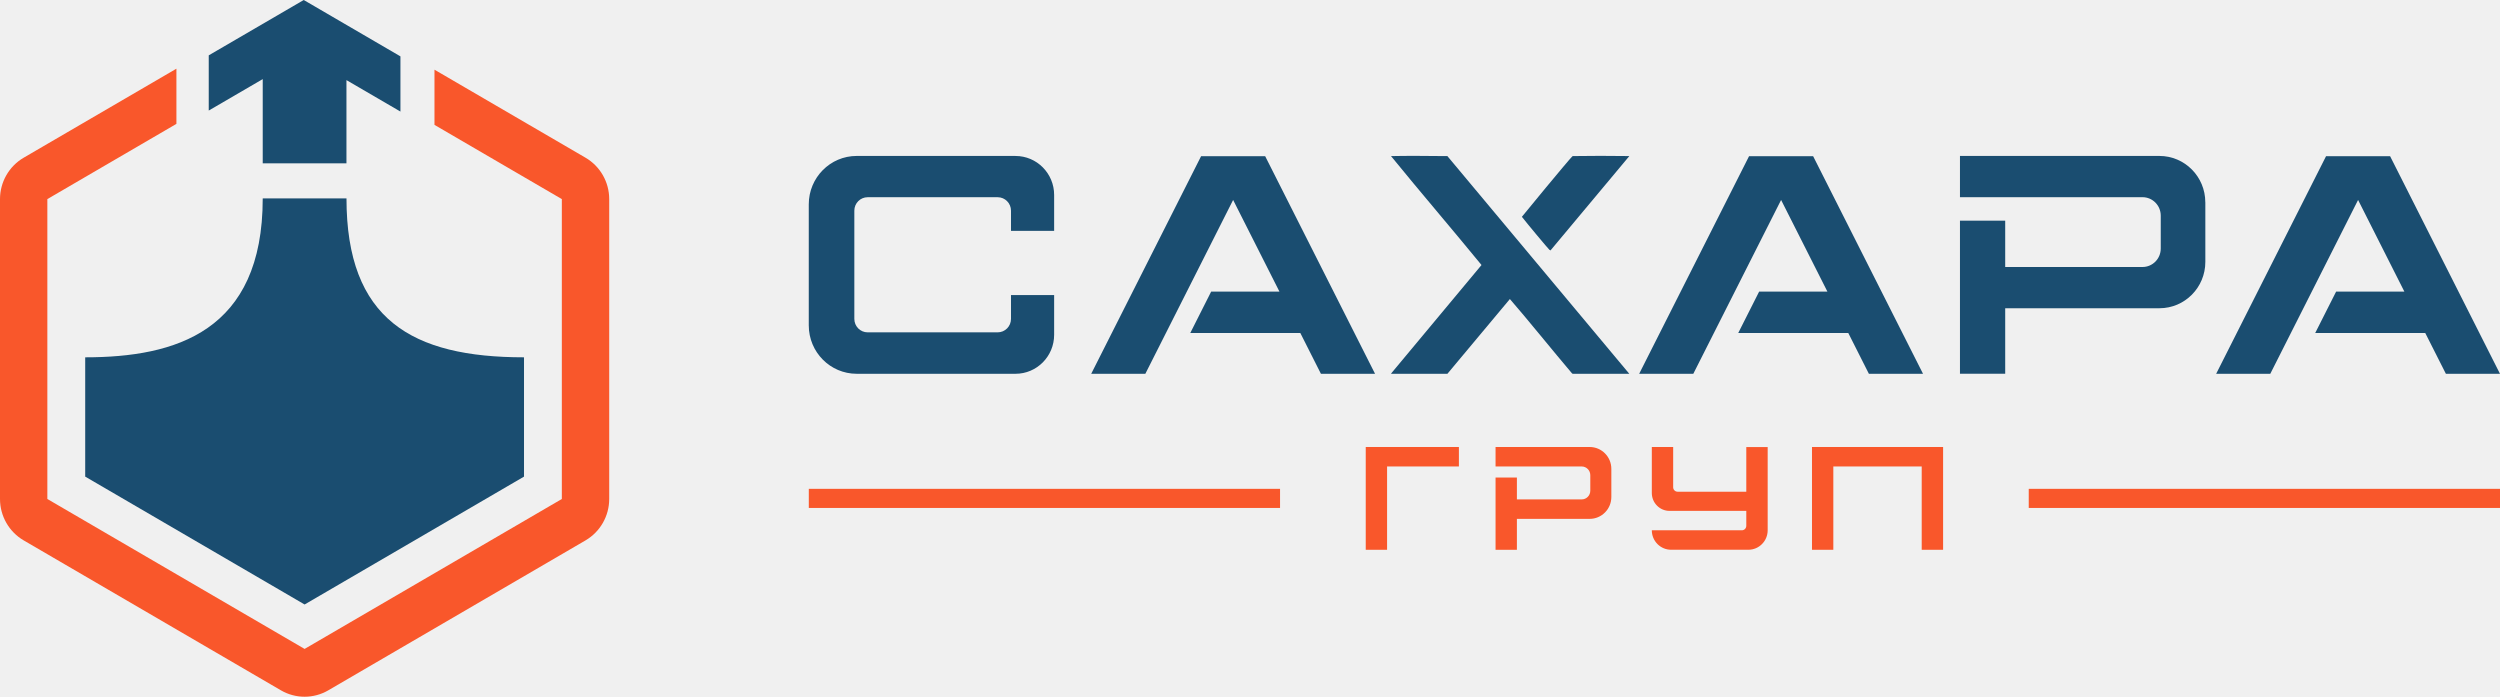
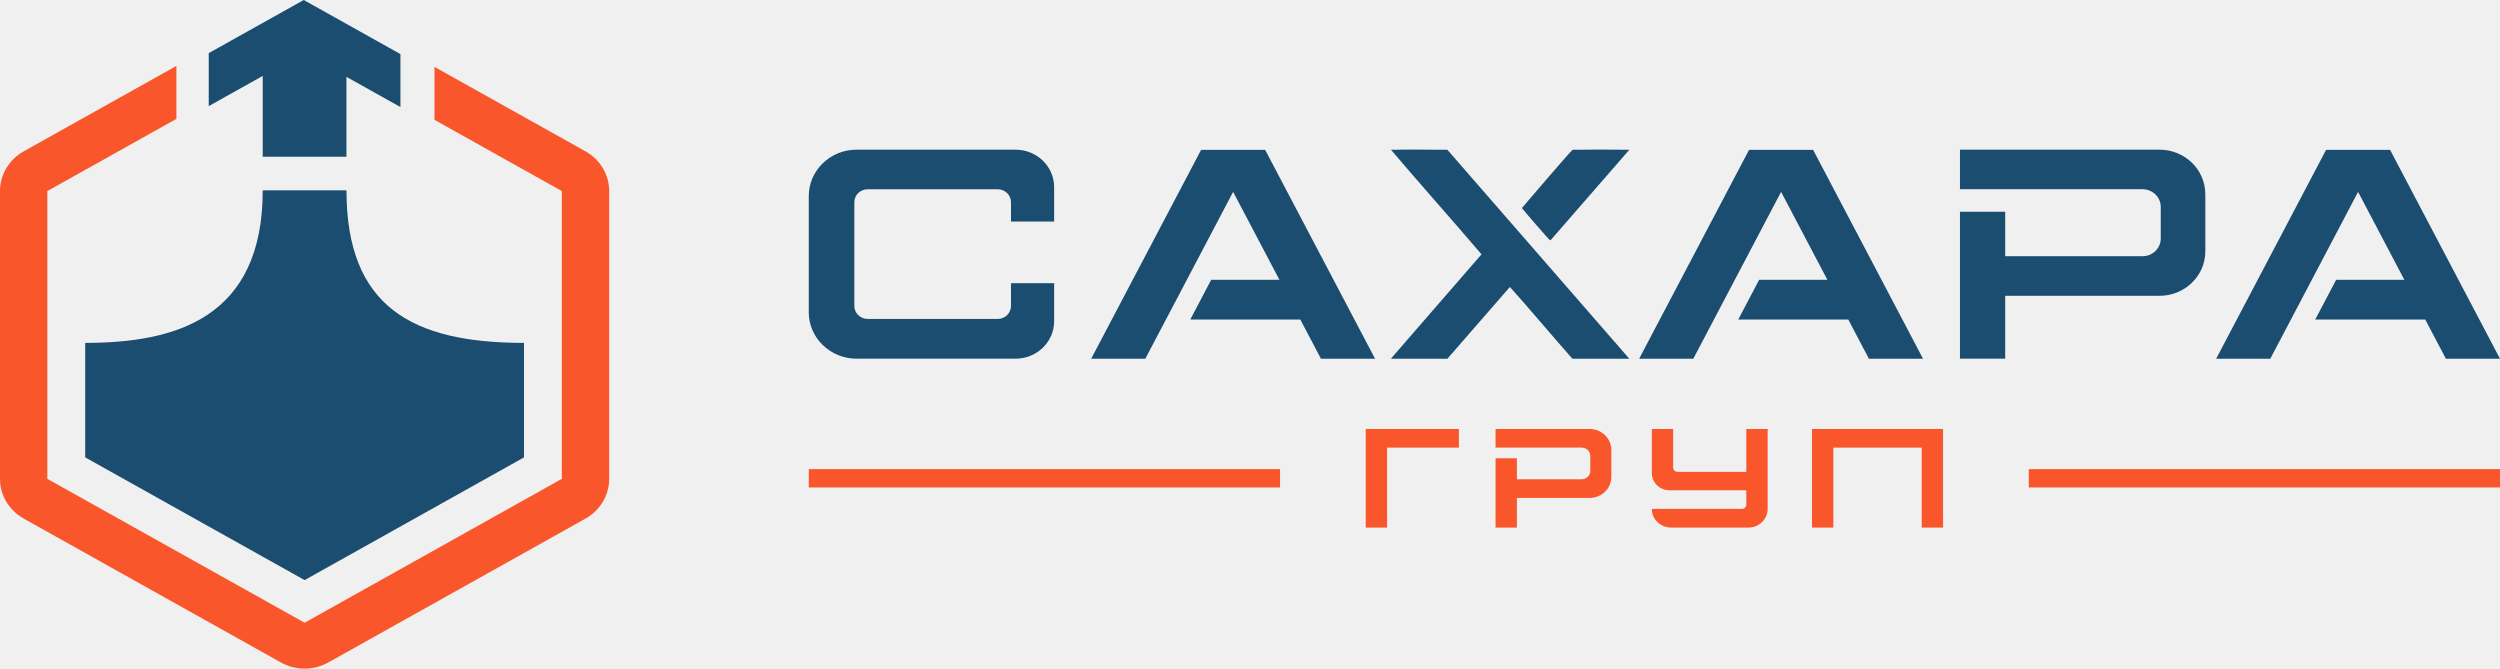
- <svg xmlns="http://www.w3.org/2000/svg" width="244" height="68" viewBox="0 0 244 68" fill="none">
-   <g clip-path="url(#clip0_59_353)">
-     <path d="M57.147 15.392L42.405 6.801V12.188L54.835 19.432V48.701L29.729 63.335L4.621 48.701V19.432L17.218 12.09V6.703L2.312 15.392C0.882 16.226 0 17.767 0 19.432V48.701C0 50.369 0.882 51.907 2.312 52.742L27.418 67.376C28.132 67.793 28.929 68 29.729 68C30.529 68 31.326 67.793 32.041 67.376L57.147 52.742C58.577 51.907 59.459 50.366 59.459 48.701V19.432C59.459 17.764 58.577 16.226 57.147 15.392Z" fill="#F9572B" />
-     <path d="M25.642 15.942H33.814V7.819L39.083 10.889V5.502L29.645 0L20.373 5.402V10.791L25.642 7.721V15.942Z" fill="#1A4D70" />
-     <path d="M33.814 19.361H25.642C25.642 32.38 17.106 34.874 8.316 34.874V46.518L29.73 58.998L51.143 46.518V34.874C40.199 34.874 33.817 31.176 33.817 19.361H33.814Z" fill="#1A4D70" />
-     <path d="M244 47.71H198.005V49.576H244V47.71Z" fill="#F9572B" />
-     <path d="M124.933 47.71H78.939V49.576H124.933V47.71Z" fill="#F9572B" />
-     <path d="M154.038 15.232H153.523L153.511 15.244C153.493 15.244 153.476 15.244 153.47 15.246C153.022 15.696 148.709 20.932 148.536 21.16C148.937 21.686 151.108 24.29 151.246 24.408C151.252 24.399 151.261 24.393 151.267 24.384L151.322 24.45L159.026 15.229H158.624C157.209 15.202 155.058 15.211 154.041 15.229L154.038 15.232Z" fill="#1A4D70" />
-     <path d="M140.727 15.232C139.602 15.214 136.985 15.202 135.948 15.232H135.766L135.772 15.238C135.772 15.238 135.769 15.238 135.766 15.238C138.676 18.811 141.676 22.299 144.595 25.866C141.659 29.398 138.711 32.913 135.778 36.448C135.781 36.451 135.787 36.451 135.79 36.454L135.766 36.483H141.266L147.364 29.186C148.92 30.966 151.709 34.422 153.453 36.472C153.473 36.472 153.494 36.472 153.511 36.472L153.52 36.483H159.02L141.263 15.232H140.721H140.727Z" fill="#1A4D70" />
-     <path d="M117.227 15.244L106.5 36.486H111.783L120.353 19.515L124.872 28.458H118.211L116.172 32.499H126.911L128.924 36.486H134.207L123.48 15.244H117.227Z" fill="#1A4D70" />
-     <path d="M170.708 15.244L159.981 36.486H165.264L173.835 19.515L178.353 28.458H171.693L169.653 32.499H180.392L182.405 36.486H187.689L176.961 15.244H170.708Z" fill="#1A4D70" />
-     <path d="M227.023 15.244L216.295 36.486H221.578L230.149 19.515L234.665 28.458H228.007L225.965 32.499H236.704L238.72 36.486H244L233.273 15.244H227.023Z" fill="#1A4D70" />
-     <path d="M215.238 19.743C215.238 17.243 213.231 15.22 210.758 15.22H191.292V19.246H209.108C210.092 19.246 210.889 20.051 210.889 21.045V24.26C210.889 25.254 210.092 26.059 209.108 26.059H195.708V21.536H191.292V36.477H195.708V30.085H210.76C213.236 30.085 215.241 28.058 215.241 25.562V19.749L215.238 19.743Z" fill="#1A4D70" />
-     <path d="M99.115 15.22H83.612C81.031 15.22 78.936 17.332 78.936 19.942V31.759C78.936 34.366 81.028 36.481 83.612 36.481H99.115C101.196 36.481 102.884 34.777 102.884 32.676V28.801H98.673V31.126C98.673 31.851 98.09 32.437 97.375 32.437H84.682C83.964 32.437 83.383 31.848 83.383 31.126V20.56C83.383 19.835 83.967 19.249 84.682 19.249H97.375C98.093 19.249 98.673 19.838 98.673 20.56V22.533H102.884V19.027C102.884 16.927 101.196 15.223 99.115 15.223V15.22Z" fill="#1A4D70" />
-     <path d="M176.85 43.627V53.659H178.933V45.527H187.559V53.659H189.646V43.627H176.85Z" fill="#F9572B" />
-     <path d="M133.296 43.997V45.527V53.659H135.379V45.527H142.388V43.627H133.296V43.997Z" fill="#F9572B" />
-     <path d="M155.152 43.627H145.966V45.527H154.372C154.835 45.527 155.213 45.905 155.213 46.376V47.893C155.213 48.361 154.838 48.742 154.372 48.742H148.049V46.606H145.966V53.659H148.049V50.641H155.152C156.321 50.641 157.267 49.686 157.267 48.505V45.763C157.267 44.583 156.321 43.627 155.152 43.627Z" fill="#F9572B" />
-     <path d="M170.438 43.633V47.991H163.734C163.494 47.991 163.301 47.795 163.301 47.553V43.627H161.217V48.115C161.217 49.082 161.994 49.863 162.949 49.863H170.438V51.319C170.438 51.561 170.245 51.757 170.005 51.757H161.217C161.217 52.807 162.061 53.656 163.101 53.656H170.641C171.681 53.656 172.525 52.804 172.525 51.757V43.633H170.441H170.438Z" fill="#F9572B" />
+ <svg xmlns="http://www.w3.org/2000/svg" width="172" height="46" viewBox="0 0 172 46" fill="none">
+   <g clip-path="url(#clip0_114_654)">
+     <path d="M40.284 10.412L29.892 4.601V8.245L38.654 13.145V32.945L20.957 42.844L3.257 32.945V13.145L12.137 8.179V4.535L1.63 10.412C0.622 10.976 0 12.019 0 13.145V32.945C0 34.073 0.622 35.114 1.63 35.678L19.327 45.578C19.831 45.86 20.393 46 20.957 46C21.521 46 22.082 45.86 22.587 45.578L40.284 35.678C41.292 35.114 41.913 34.071 41.913 32.945V13.145C41.913 12.017 41.292 10.976 40.284 10.412Z" fill="#F9572B" />
+     <path d="M18.075 10.784H23.836V5.289L27.55 7.366V3.722L20.897 0L14.361 3.654V7.3L18.075 5.223V10.784Z" fill="#1A4D70" />
+     <path d="M23.836 13.097H18.075C18.075 21.904 12.058 23.591 5.862 23.591V31.468L20.957 39.911L36.051 31.468V23.591C28.337 23.591 23.838 21.09 23.838 13.097H23.836Z" fill="#1A4D70" />
+     <path d="M172 32.274H139.578V33.537H172V32.274Z" fill="#F9572B" />
+     <path d="M88.067 32.274H55.645V33.537H88.067V32.274Z" fill="#F9572B" />
+     <path d="M108.585 10.304H108.221L108.213 10.312C108.2 10.312 108.188 10.312 108.184 10.314C107.868 10.618 104.827 14.16 104.706 14.314C104.989 14.67 106.519 16.431 106.616 16.511C106.62 16.505 106.626 16.501 106.631 16.495L106.67 16.539L112.1 10.302H111.817C110.819 10.284 109.303 10.29 108.587 10.302L108.585 10.304Z" fill="#1A4D70" />
+     <path d="M99.201 10.304C98.407 10.292 96.563 10.284 95.832 10.304H95.704L95.708 10.308C95.708 10.308 95.706 10.308 95.704 10.308C97.755 12.725 99.87 15.085 101.927 17.498C99.857 19.887 97.779 22.265 95.712 24.656C95.714 24.658 95.718 24.658 95.72 24.66L95.704 24.68H99.581L103.879 19.743C104.976 20.948 106.942 23.285 108.171 24.672C108.186 24.672 108.2 24.672 108.212 24.672L108.219 24.68H112.096L99.579 10.304H99.196H99.201Z" fill="#1A4D70" />
+     <path d="M82.635 10.312L75.073 24.682H78.797L84.839 13.201L88.024 19.251H83.329L81.891 21.984H89.462L90.881 24.682H94.605L87.043 10.312H82.635Z" fill="#1A4D70" />
+     <path d="M120.335 10.312L112.773 24.682H116.498L122.539 13.201L125.724 19.251H121.029L119.592 21.984H127.162L128.581 24.682H132.305L124.743 10.312H120.335Z" fill="#1A4D70" />
+     <path d="M160.033 10.312L152.471 24.682H156.195L162.236 13.201L165.419 19.251H160.727L159.287 21.984H166.857L168.278 24.682H172L164.438 10.312H160.033Z" fill="#1A4D70" />
+     <path d="M151.725 13.355C151.725 11.665 150.31 10.296 148.566 10.296H134.845V13.019H147.404C148.098 13.019 148.659 13.564 148.659 14.236V16.411C148.659 17.084 148.098 17.628 147.404 17.628H137.958V14.568H134.845V24.676H137.958V20.352H148.569C150.314 20.352 151.727 18.981 151.727 17.292V13.36L151.725 13.355Z" fill="#1A4D70" />
+     <path d="M69.868 10.296H58.94C57.12 10.296 55.643 11.725 55.643 13.49V21.484C55.643 23.247 57.118 24.678 58.94 24.678H69.868C71.335 24.678 72.525 23.526 72.525 22.105V19.483H69.556V21.056C69.556 21.546 69.145 21.943 68.641 21.943H59.694C59.188 21.943 58.779 21.544 58.779 21.056V13.908C58.779 13.418 59.19 13.021 59.694 13.021H68.641C69.147 13.021 69.556 13.42 69.556 13.908V15.243H72.525V12.871C72.525 11.451 71.335 10.298 69.868 10.298V10.296Z" fill="#1A4D70" />
+     <path d="M124.664 29.513V36.298H126.133V30.797H132.214V36.298H133.684V29.513H124.664Z" fill="#F9572B" />
+     <path d="M93.962 29.763V30.797V36.298H95.431V30.797H100.372V29.513H93.962V29.763Z" fill="#F9572B" />
+     <path d="M109.369 29.513H102.894V30.797H108.82C109.146 30.797 109.412 31.054 109.412 31.372V32.398C109.412 32.715 109.148 32.973 108.82 32.973H104.362V31.528H102.894V36.298H104.362V34.257H109.369C110.193 34.257 110.86 33.611 110.86 32.812V30.957C110.86 30.159 110.193 29.513 109.369 29.513Z" fill="#F9572B" />
+     <path d="M120.145 29.517V32.464H115.419C115.249 32.464 115.113 32.332 115.113 32.168V29.513H113.645V32.548C113.645 33.203 114.192 33.731 114.865 33.731H120.145V34.716C120.145 34.88 120.008 35.012 119.839 35.012H113.645C113.645 35.722 114.239 36.297 114.973 36.297H120.287C121.02 36.297 121.615 35.72 121.615 35.012V29.517H120.147H120.145Z" fill="#F9572B" />
  </g>
  <defs>
-     <clipPath id="clip0_59_353">
-       <rect width="244" height="68" fill="white" />
+     <clipPath id="clip0_114_654">
+       <rect width="172" height="46" fill="white" />
    </clipPath>
  </defs>
</svg>
